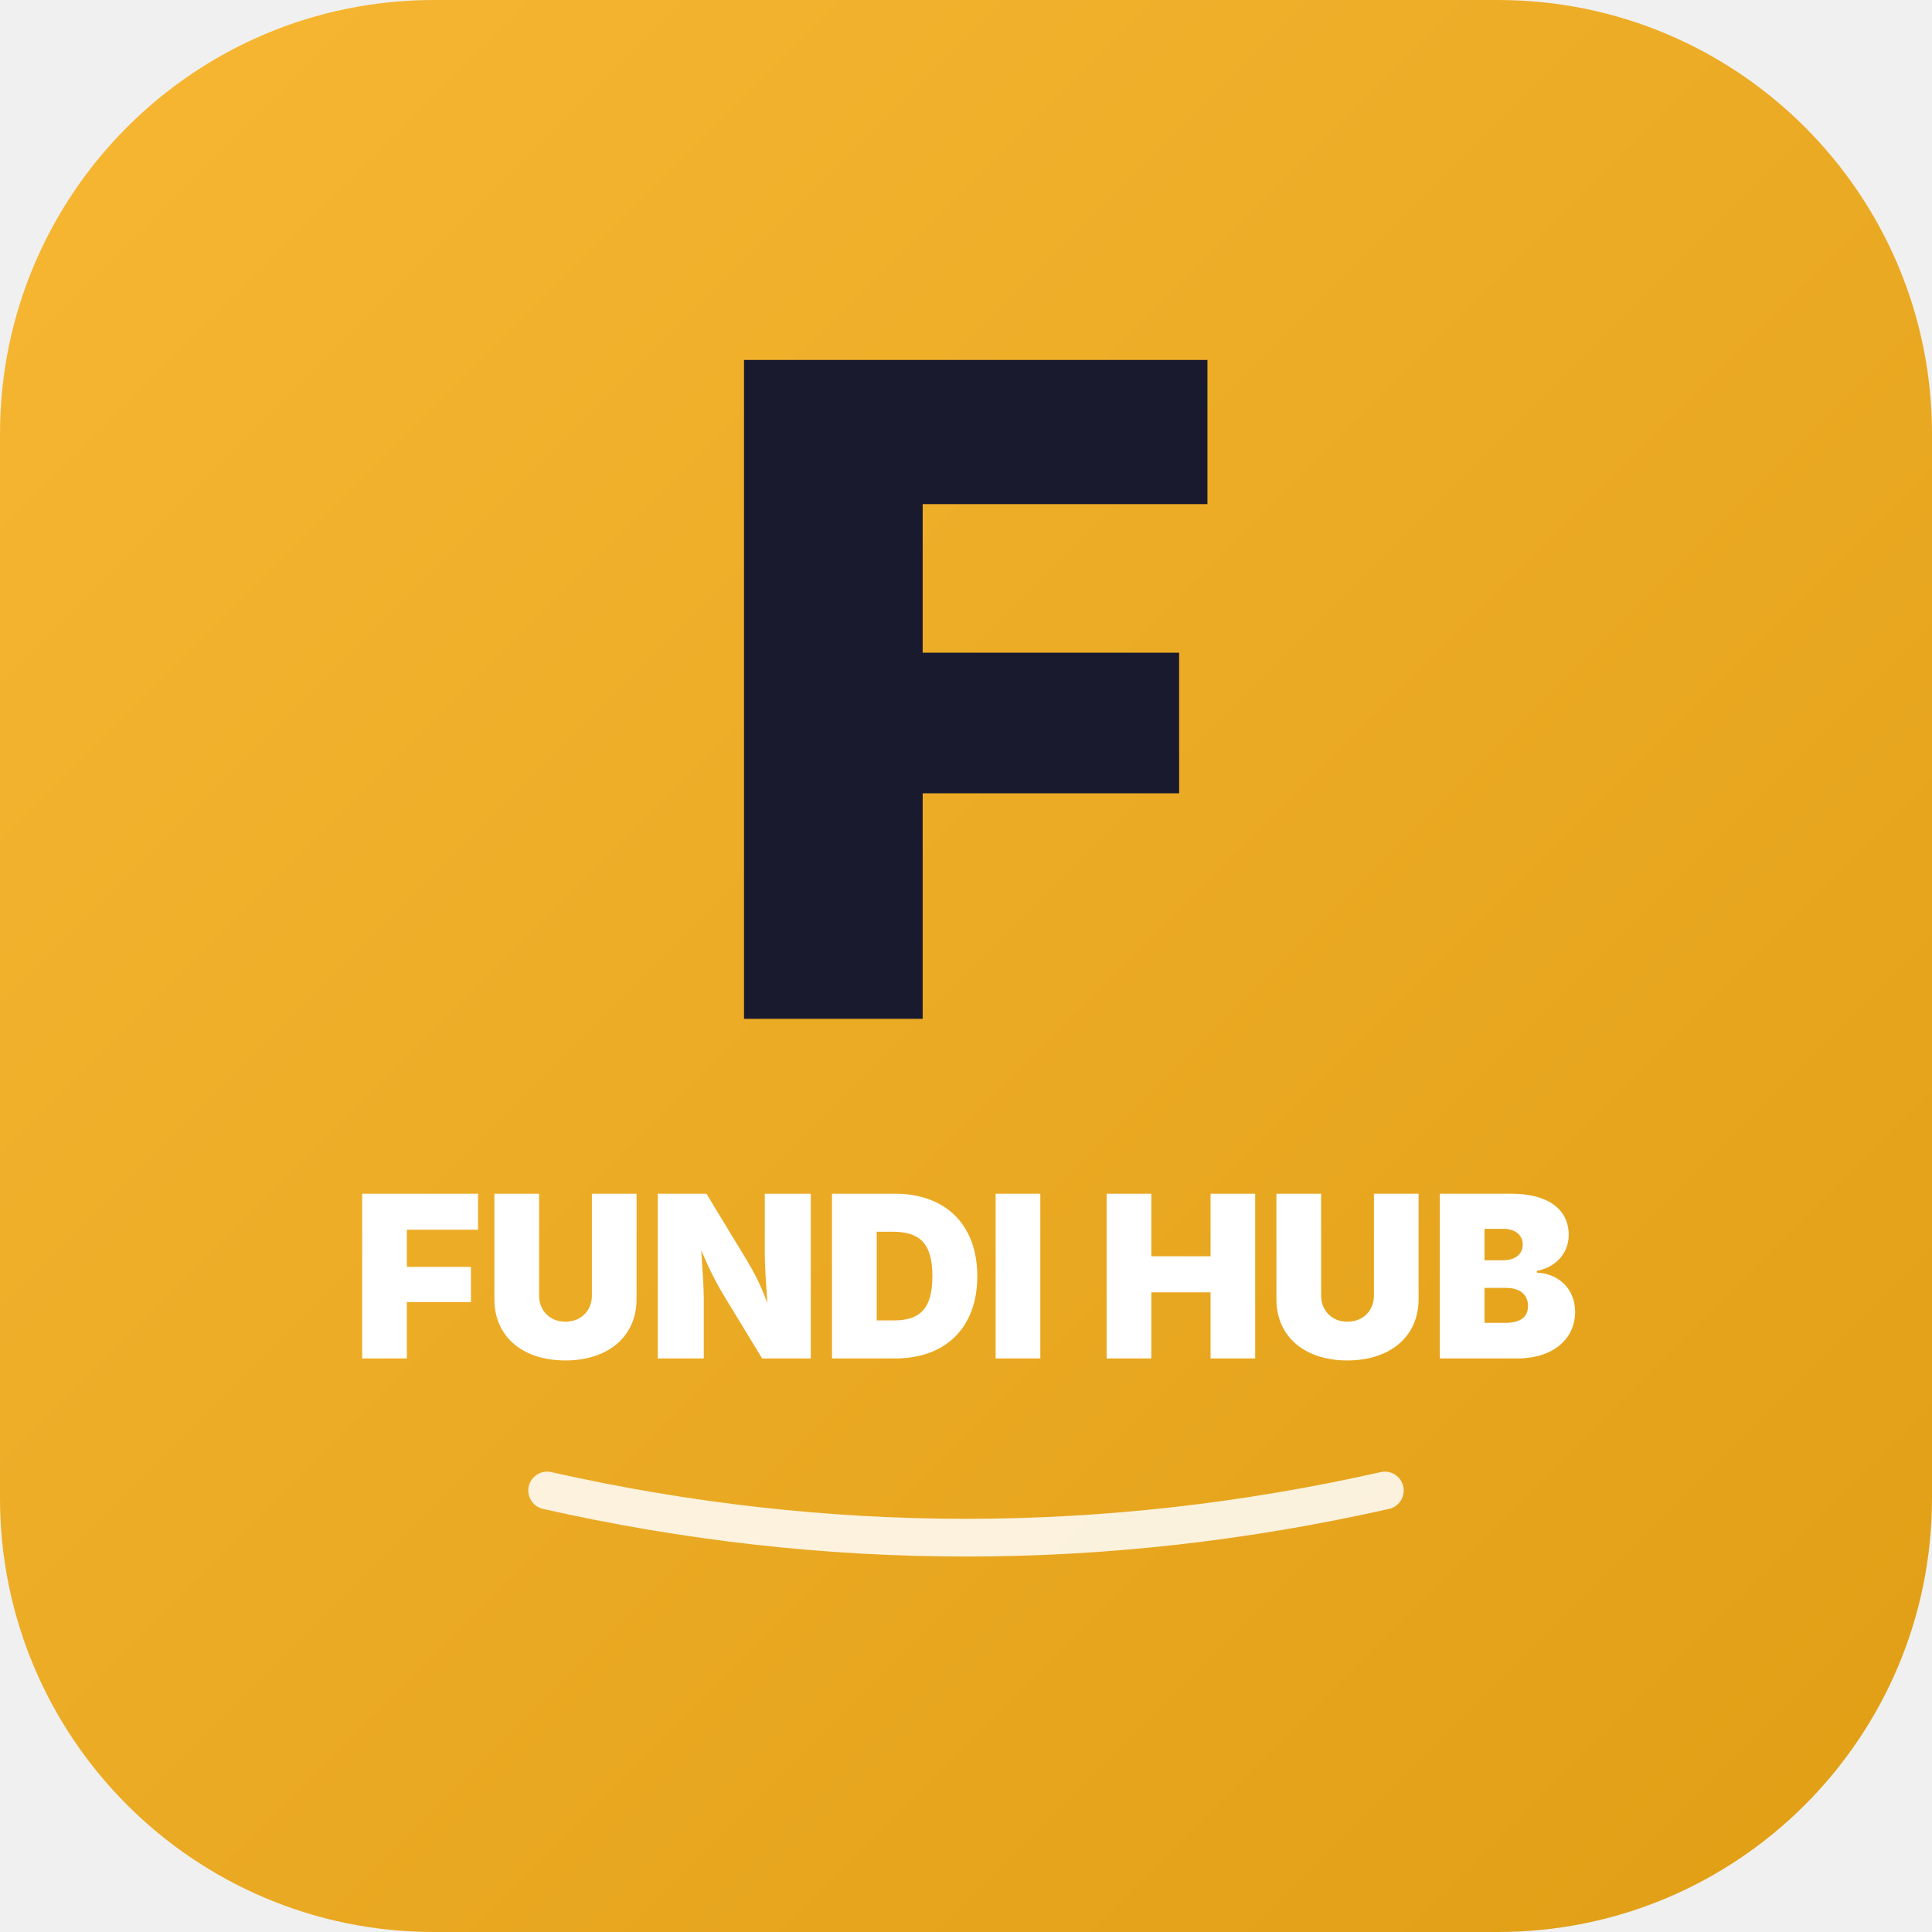
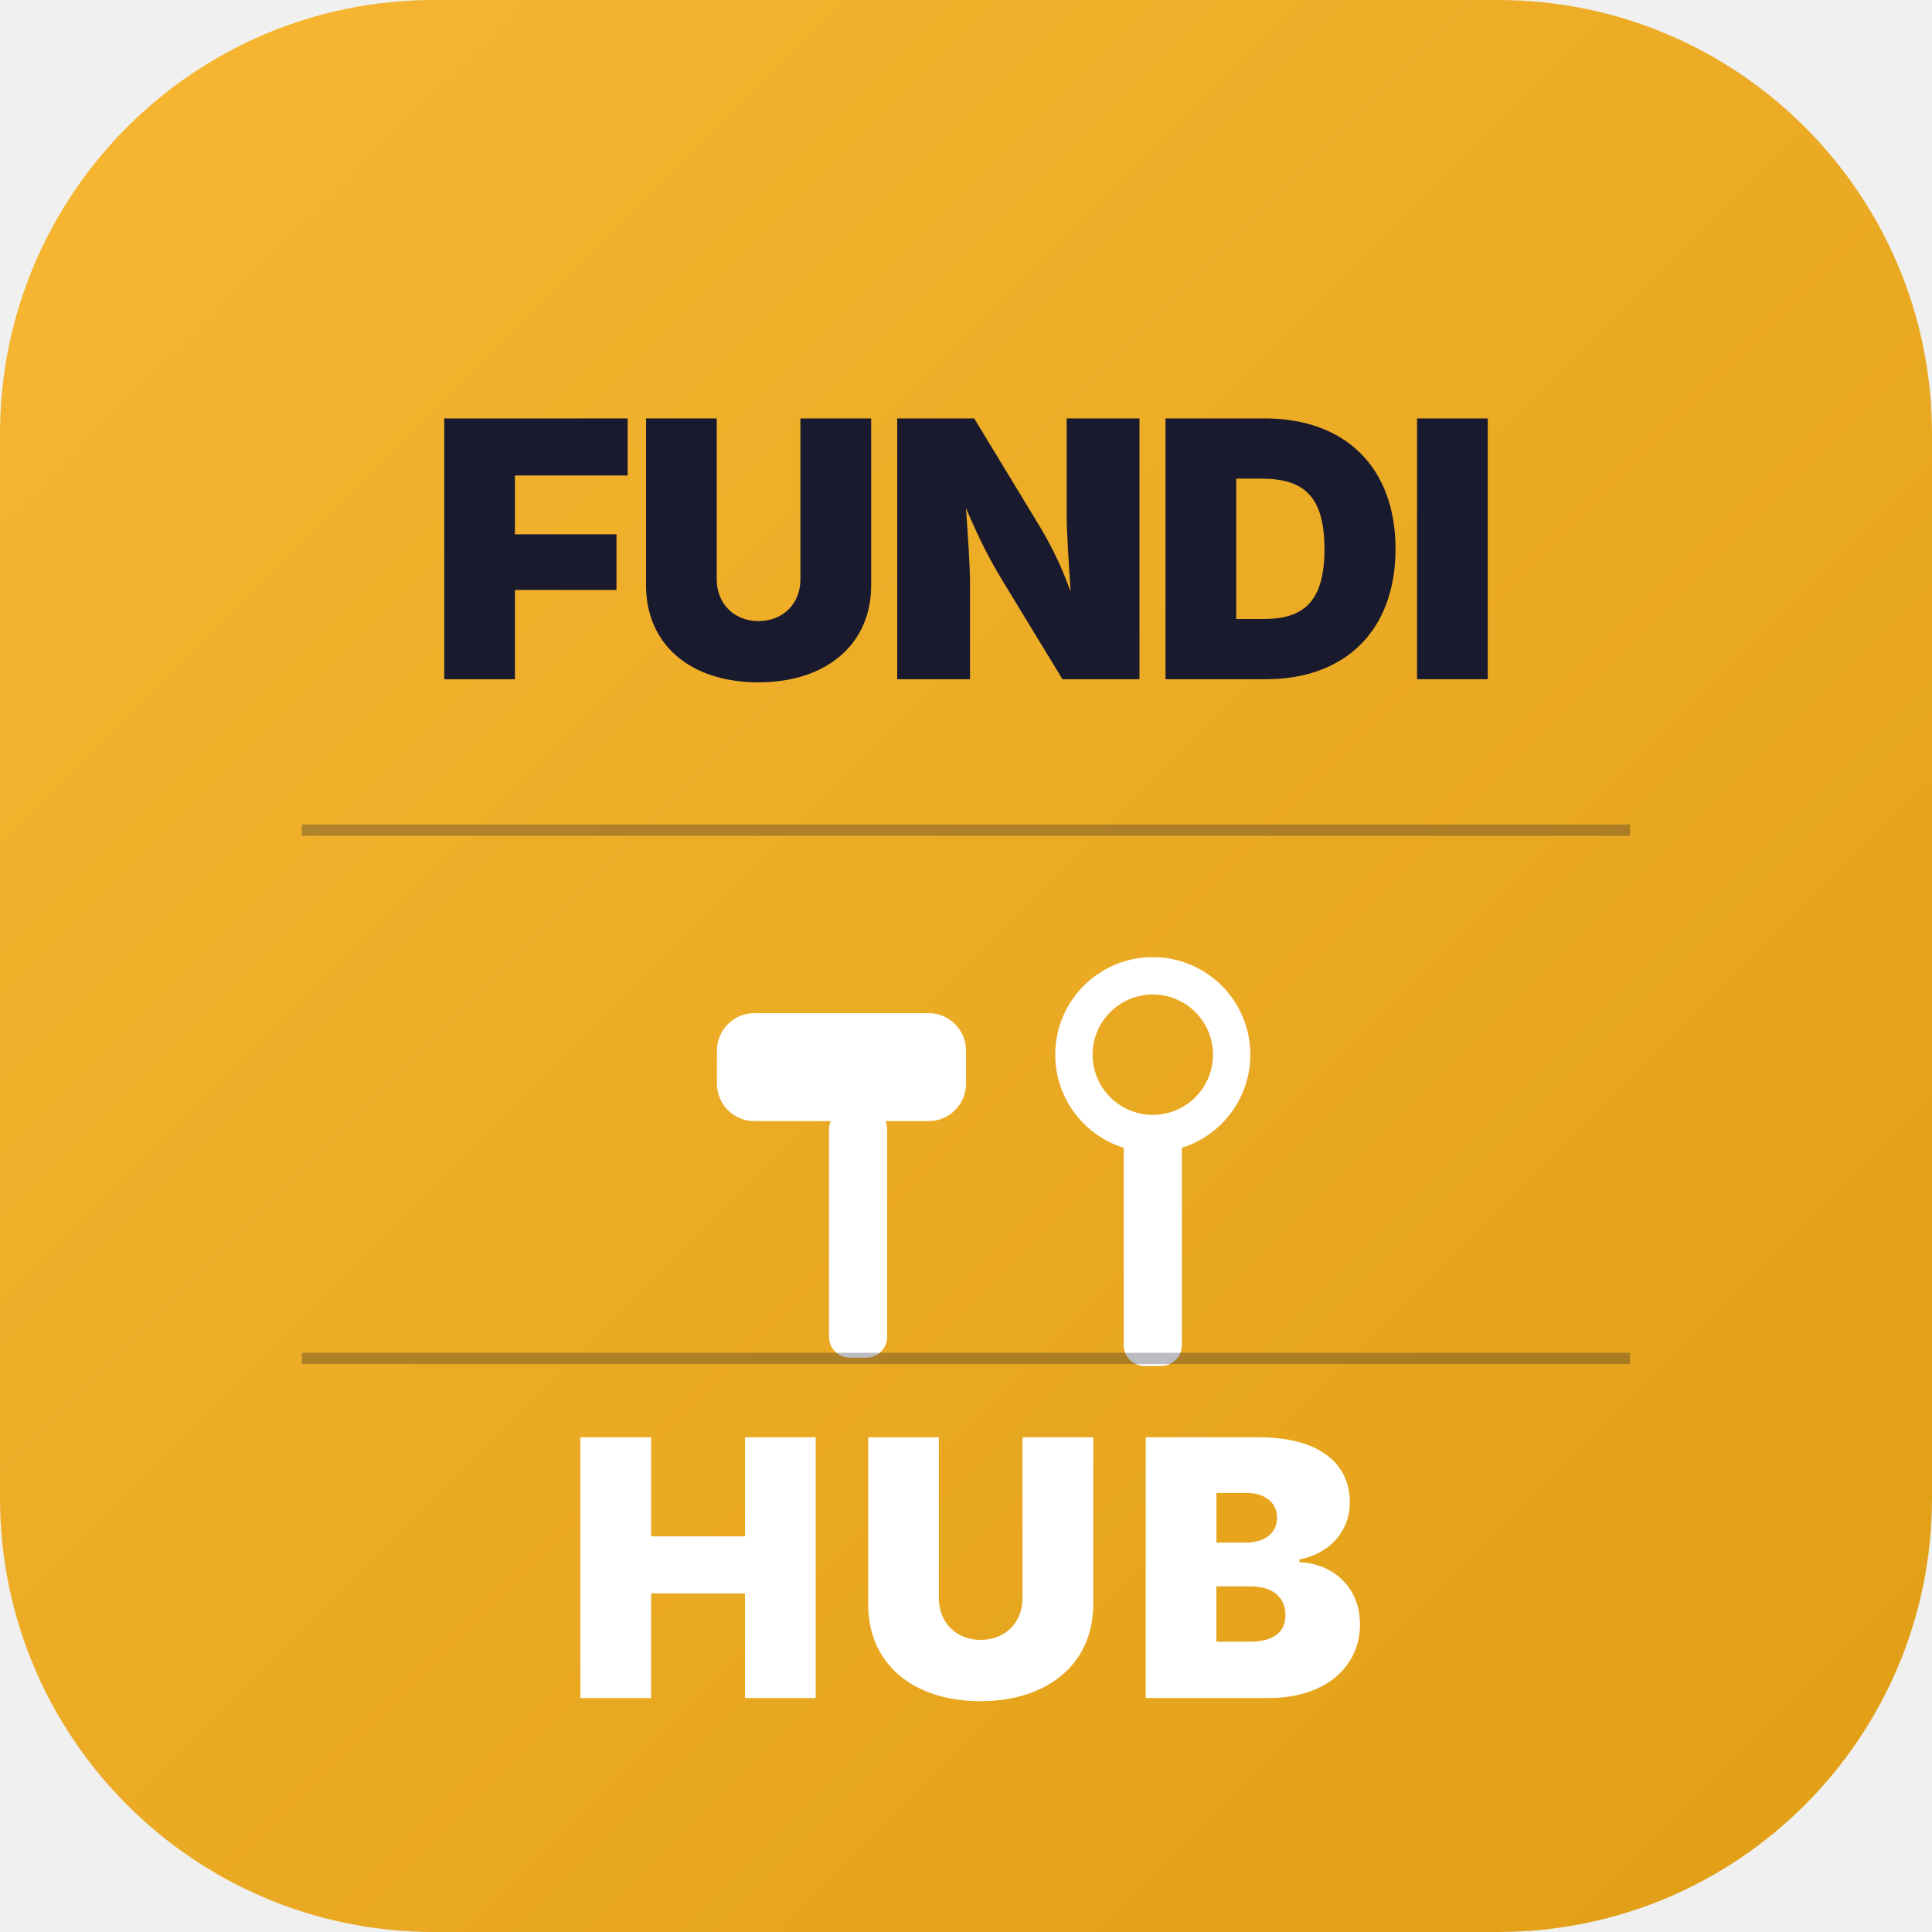
<svg xmlns="http://www.w3.org/2000/svg" viewBox="0 0 512 512" width="512" height="512">
  <defs>
-     <linearGradient id="g4" x1="0%" y1="0%" x2="100%" y2="100%">
+     <linearGradient id="g5" x1="0%" y1="0%" x2="100%" y2="100%">
      <stop offset="0%" stop-color="#f7b733" />
      <stop offset="100%" stop-color="#e09e15" />
    </linearGradient>
  </defs>
-   <rect width="512" height="512" rx="115" fill="url(#g4)" />
-   <text x="256" y="270" text-anchor="middle" font-family="Poppins, Inter, sans-serif" font-size="240" font-weight="900" fill="#1a1a2e">F</text>
-   <text x="256" y="360" text-anchor="middle" font-family="Poppins, Inter, sans-serif" font-size="60" font-weight="900" fill="#ffffff">FUNDI HUB</text>
-   <path d="M 145 395 Q 256 420 367 395" stroke="#ffffff" stroke-width="10" fill="none" stroke-linecap="round" opacity="0.85" />
+   <rect width="512" height="512" rx="115" fill="url(#g5)" />
+   <text x="256" y="180" text-anchor="middle" font-family="Poppins, Inter, sans-serif" font-size="95" font-weight="900" fill="#1a1a2e" letter-spacing="-2">FUNDI</text>
+   <line x1="80" y1="220" x2="432" y2="220" stroke="#1a1a2e" stroke-width="3" opacity="0.3" />
+   <g transform="translate(256, 285) scale(1.1)">
+     <rect x="-60" y="-15" width="60" height="26" rx="9" fill="#ffffff" />
+     <rect x="-33" y="8" width="14" height="60" rx="5" fill="#ffffff" />
+     <circle cx="45" cy="-5" r="19" fill="none" stroke="#ffffff" stroke-width="9" />
+     <rect x="38" y="12" width="14" height="58" rx="5" fill="#ffffff" />
+   </g>
+   <line x1="80" y1="360" x2="432" y2="360" stroke="#1a1a2e" stroke-width="3" opacity="0.3" />
+   <text x="256" y="450" text-anchor="middle" font-family="Poppins, Inter, sans-serif" font-size="95" font-weight="900" fill="#ffffff" letter-spacing="5">HUB</text>
</svg>
